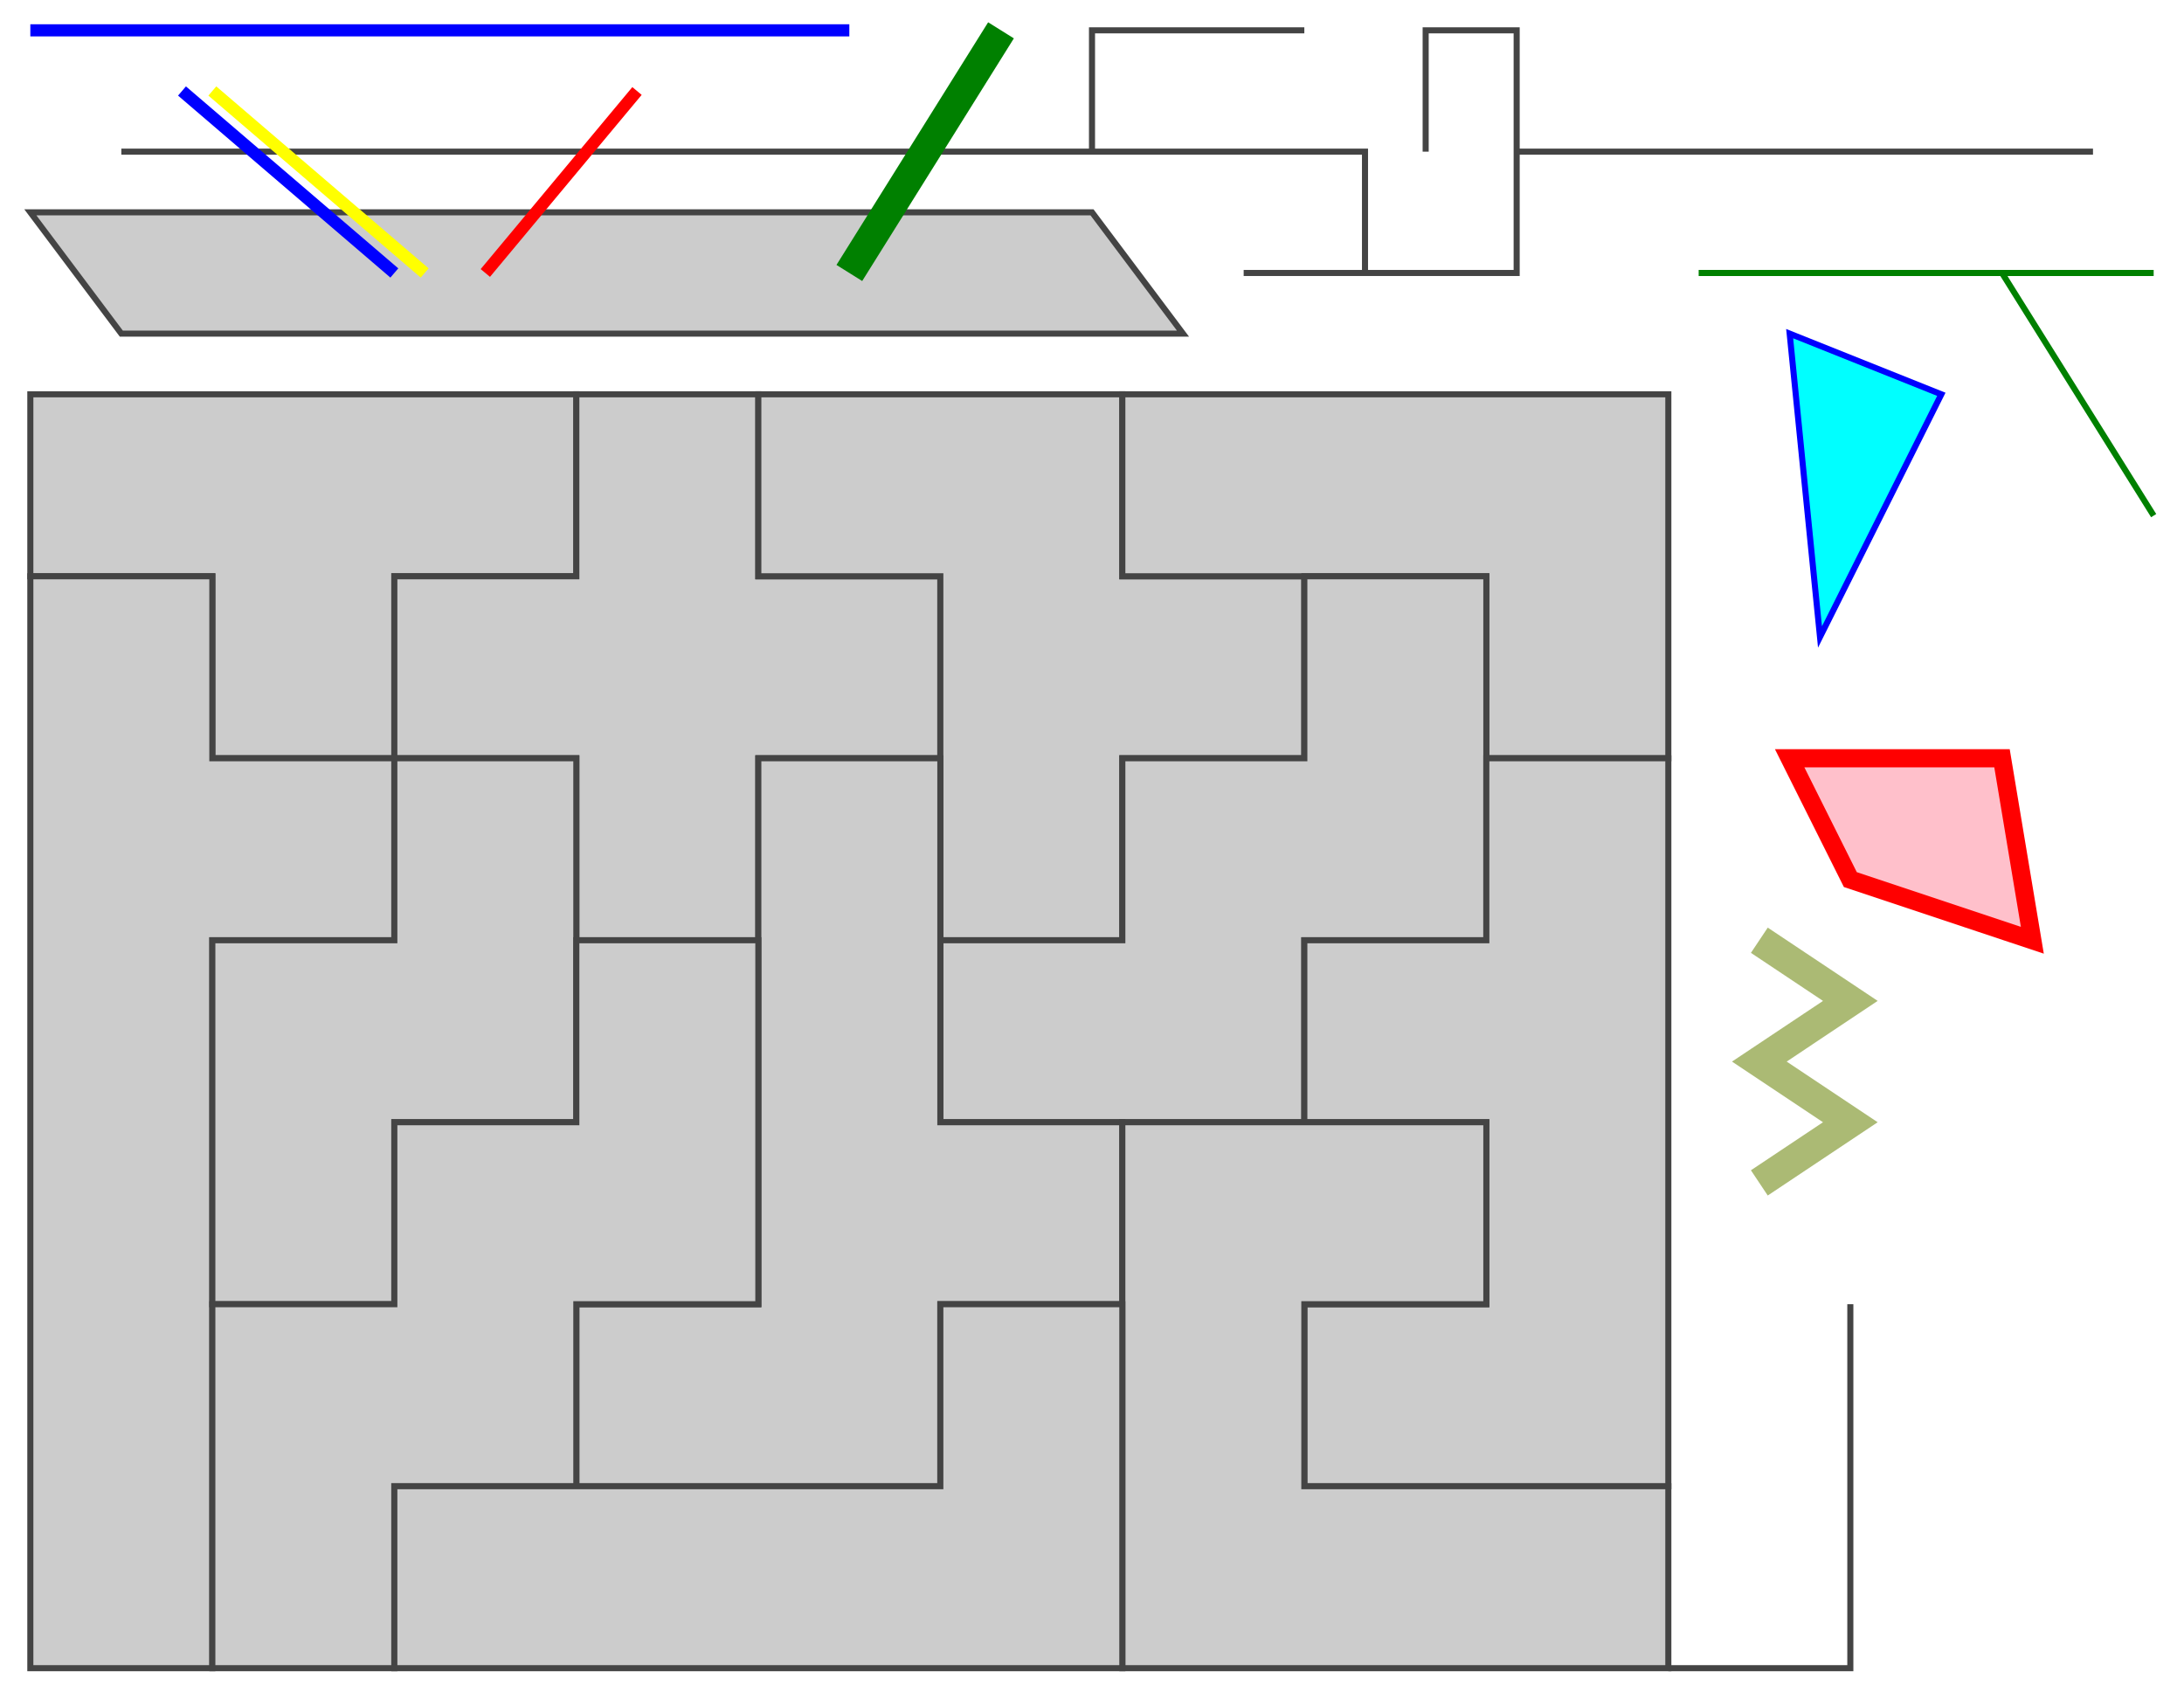
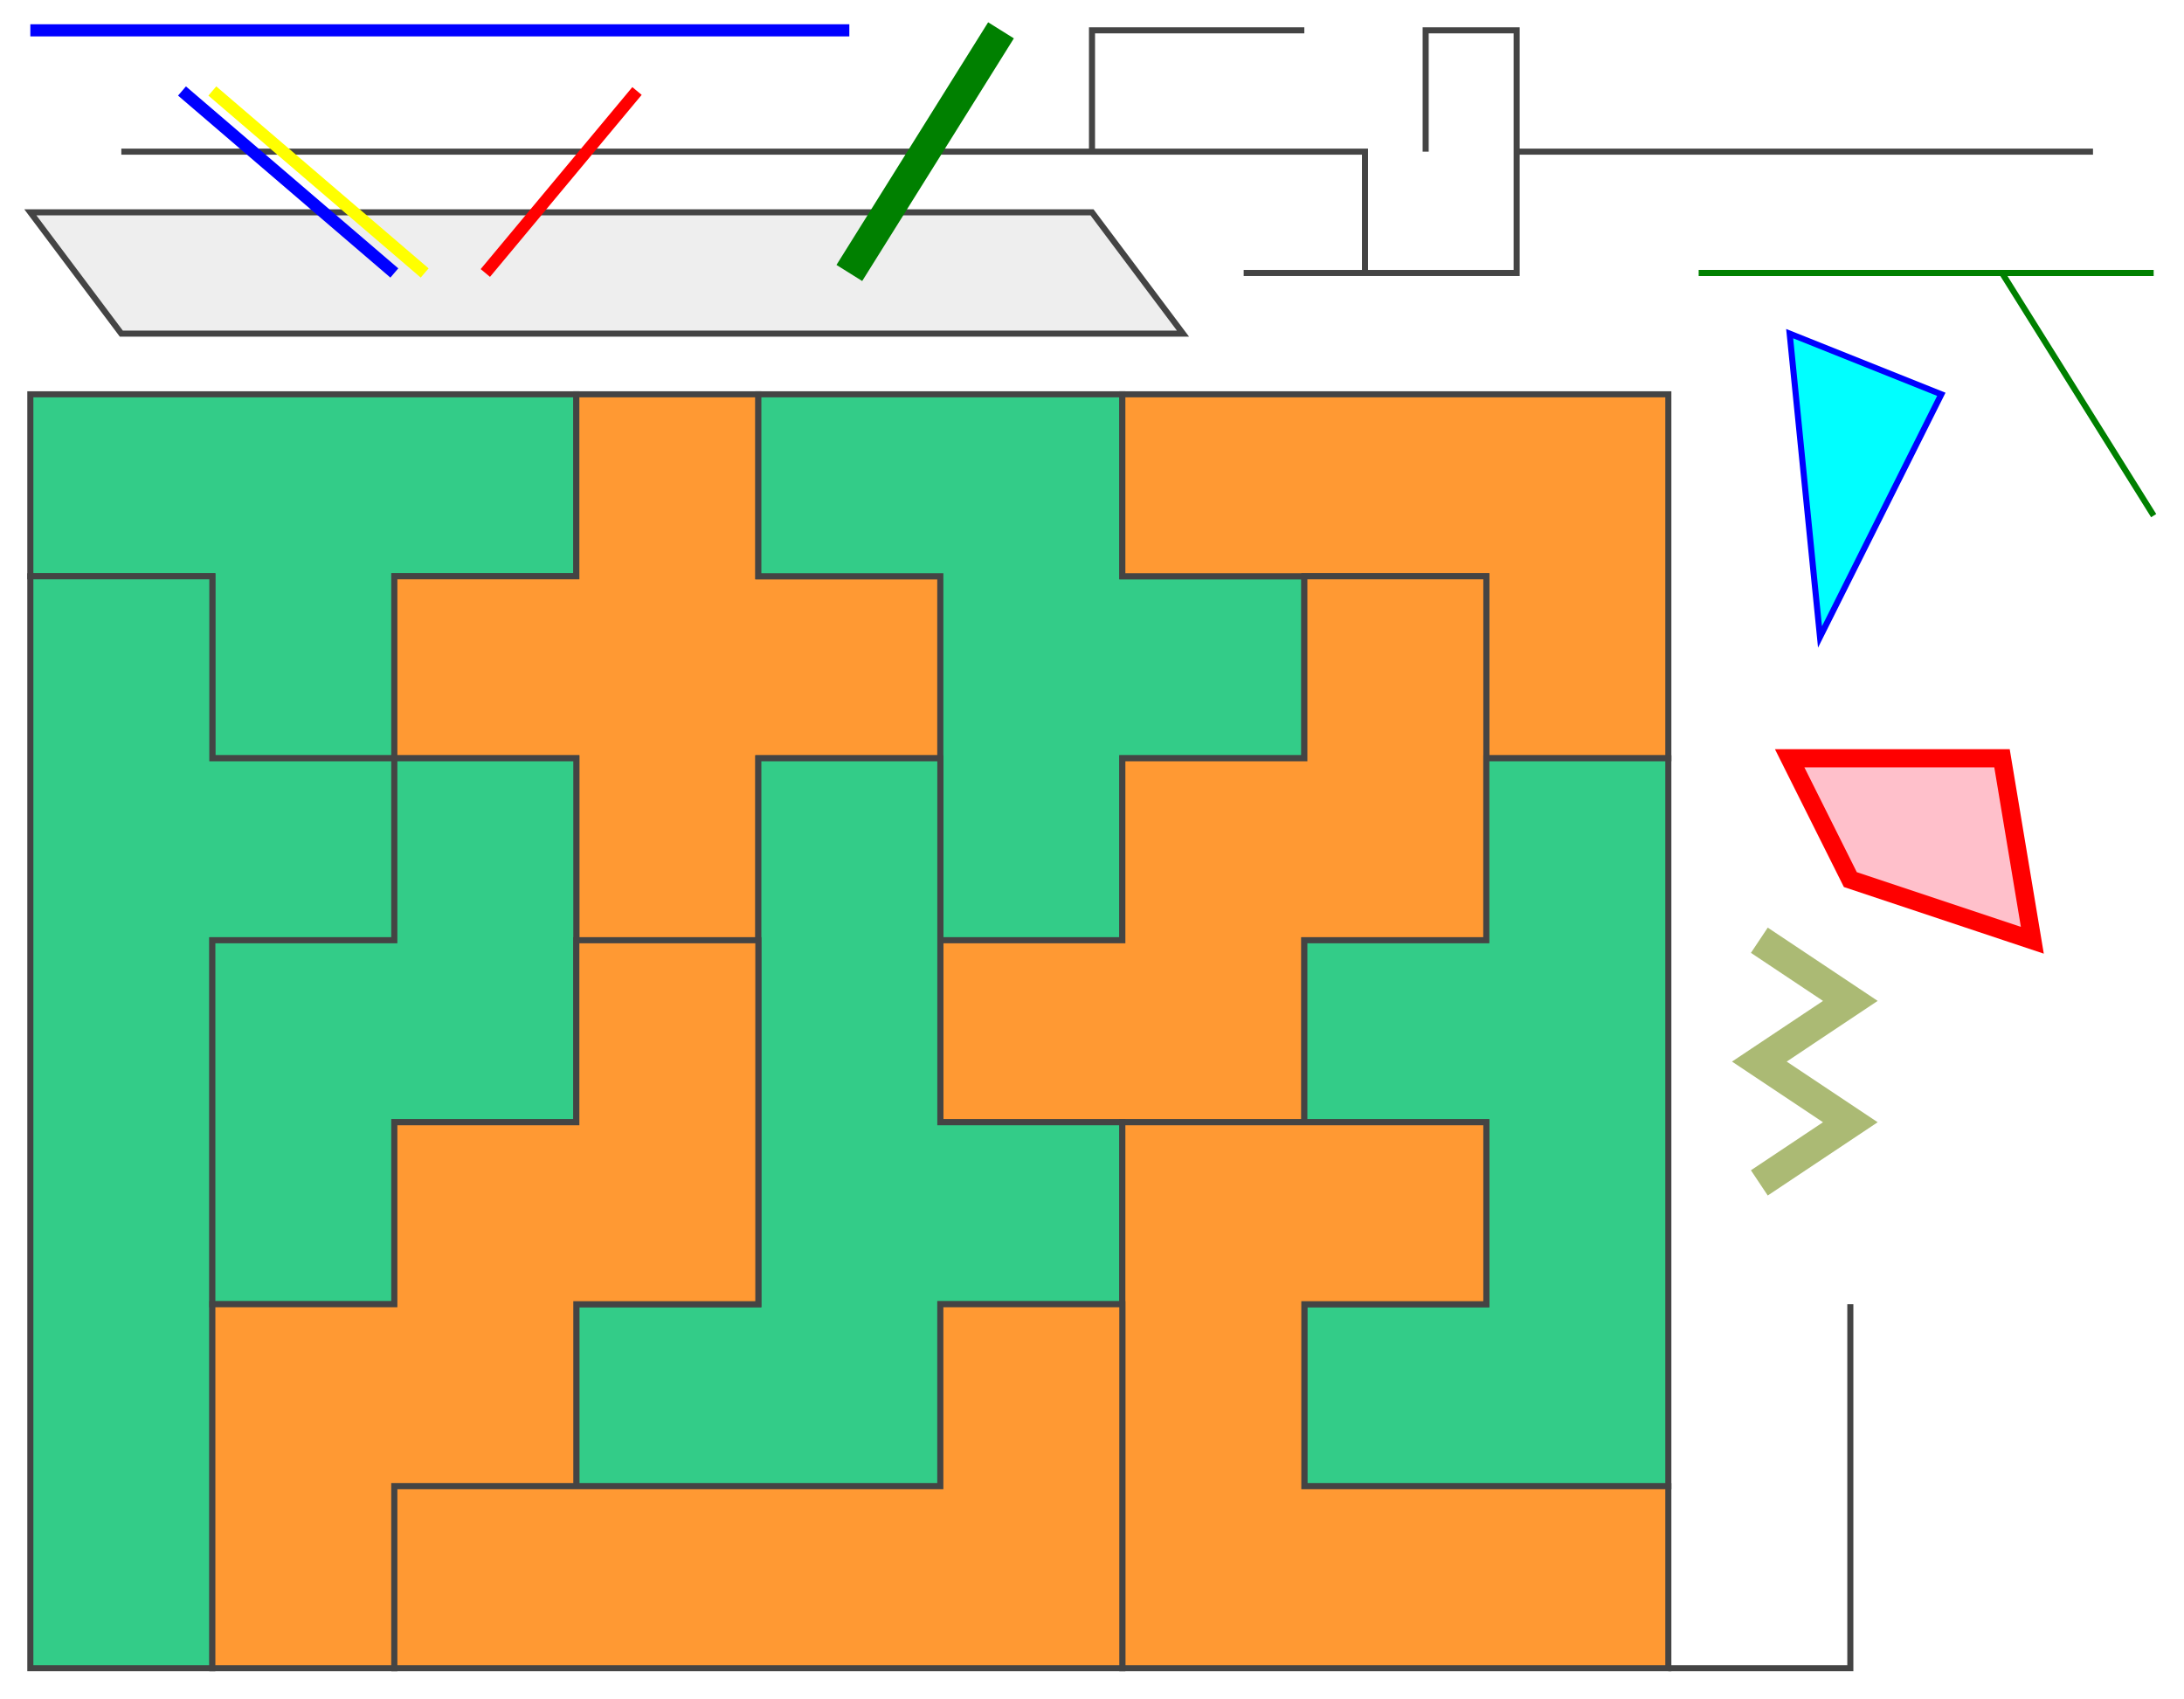
<svg xmlns="http://www.w3.org/2000/svg" version="1.1" width="360" height="280" viewBox="-5 -5 360 280" style="stroke: #444; stroke-width: 1">
  <style>
    line { stroke: blue; stroke-width: 2 }
    polygon { fill: #ccc }
    polyline { fill: none }
    path { fill: none }
    #L1 { stroke: red }
    #L3 { stroke: green; stroke-width: 5 }
+     .grn { fill: #3c8 }
+     .org { fill: #f93 }
    #P2 { fill: pink; stroke: red; stroke-width: 3 }
+     #P1 { fill: #eee }
  </style>
  <line x1="0" y1="0" x2="135" y2="0" />
  <path d="M 210,0 L 175,0 L 175,20 L 15,20 M 175,20 L 220,20 L 220,40 L 200,40 M 220,40 L 245,40 L 245,20 L 340,20 M 245,20 L 245,0 L 230,0 L 230,20" />
  <polyline points="300,210 300,230 300,250 300,270 270,270" />
-   <polygon points="0,30 175,30 190,50 15,50" />
-   <polygon points="0,60 30,60 60,60 90,60 90,90 60,90 60,120 30,120 30,90 0,90" />
-   <polygon points="90,60 120,60 120,90 150,90 150,120 120,120 120,150 90,150 90,120 60,120 60,90 90,90" />
-   <polygon points="120,60 150,60 180,60 180,90 210,90 210,120 180,120 180,150 150,150 150,120 150,90 120,90" />
-   <polygon points="180,60 210,60 240,60 270,60 270,90 270,120 240,120 240,90 210,90 180,90" />
-   <polygon points="0,90 30,90 30,120 60,120 60,150 30,150 30,180 30,210 30,240 30,270 0,270 0,240 0,210 0,180 0,150 0,120" />
-   <polygon points="210,90 240,90 240,120 240,150 210,150 210,180 180,180 150,180 150,150 180,150 180,120 210,120" />
-   <polygon points="60,120 90,120 90,150 90,180 60,180 60,210 30,210 30,180 30,150 60,150" />
-   <polygon points="120,120 150,120 150,150 150,180 180,180 180,210 150,210 150,240 120,240 90,240 90,210 120,210 120,180 120,150" />
-   <polygon points="240,120 270,120 270,150 270,180 270,210 270,240 240,240 210,240 210,210 240,210 240,180 210,180 210,150 240,150" />
-   <polygon points="90,150 120,150 120,180 120,210 90,210 90,240 60,240 60,270 30,270 30,240 30,210 60,210 60,180 90,180" />
-   <polygon points="180,180 210,180 240,180 240,210 210,210 210,240 240,240 270,240 270,270 240,270 210,270 180,270 180,240 180,210" />
-   <polygon points="150,210 180,210 180,240 180,270 150,270 120,270 90,270 60,270 60,240 90,240 120,240 150,240" />
+   <polygon points="0,30 175,30 190,50 15,50" id="P1" />
+   <polygon points="0,60 30,60 60,60 90,60 90,90 60,90 60,120 30,120 30,90 0,90" class="grn" />
+   <polygon points="90,60 120,60 120,90 150,90 150,120 120,120 120,150 90,150 90,120 60,120 60,90 90,90" class="org" />
+   <polygon points="120,60 150,60 180,60 180,90 210,90 210,120 180,120 180,150 150,150 150,120 150,90 120,90" class="grn" />
+   <polygon points="180,60 210,60 240,60 270,60 270,90 270,120 240,120 240,90 210,90 180,90" class="org" />
+   <polygon points="0,90 30,90 30,120 60,120 60,150 30,150 30,180 30,210 30,240 30,270 0,270 0,240 0,210 0,180 0,150 0,120" class="grn" />
+   <polygon points="210,90 240,90 240,120 240,150 210,150 210,180 180,180 150,180 150,150 180,150 180,120 210,120" class="org" />
+   <polygon points="60,120 90,120 90,150 90,180 60,180 60,210 30,210 30,180 30,150 60,150" class="grn" />
+   <polygon points="120,120 150,120 150,150 150,180 180,180 180,210 150,210 150,240 120,240 90,240 90,210 120,210 120,180 120,150" class="grn" />
+   <polygon points="240,120 270,120 270,150 270,180 270,210 270,240 240,240 210,240 210,210 240,210 240,180 210,180 210,150 240,150" class="grn" />
+   <polygon points="90,150 120,150 120,180 120,210 90,210 90,240 60,240 60,270 30,270 30,240 30,210 60,210 60,180 90,180" class="org" />
+   <polygon points="180,180 210,180 240,180 240,210 210,210 210,240 240,240 270,240 270,270 240,270 210,270 180,270 180,240 180,210" class="org" />
+   <polygon points="150,210 180,210 180,240 180,270 150,270 120,270 90,270 60,270 60,240 90,240 120,240 150,240" class="org" />
  <line x1="100" y1="10" x2="75" y2="40" id="L1" />
  <line x1="25" y1="10" x2="60" y2="40" />
  <line x1="30" y1="10" x2="65" y2="40" style="stroke: yellow" />
  <line x1="160" y1="0" x2="135" y2="40" id="L3" />
  <polygon points="290,50 315,60 295,100" style="fill: cyan; stroke: blue" />
  <polygon points="290,120 325,120 330,150 300,140" id="P2" />
  <polyline points="285,190 300,180 285,170 300,160 285,150" style="stroke-width: 5; stroke: #abba74" />
  <path d="M 275,40 L 350,40 M 325,40 L 350,80" style="stroke: green" />
</svg>
